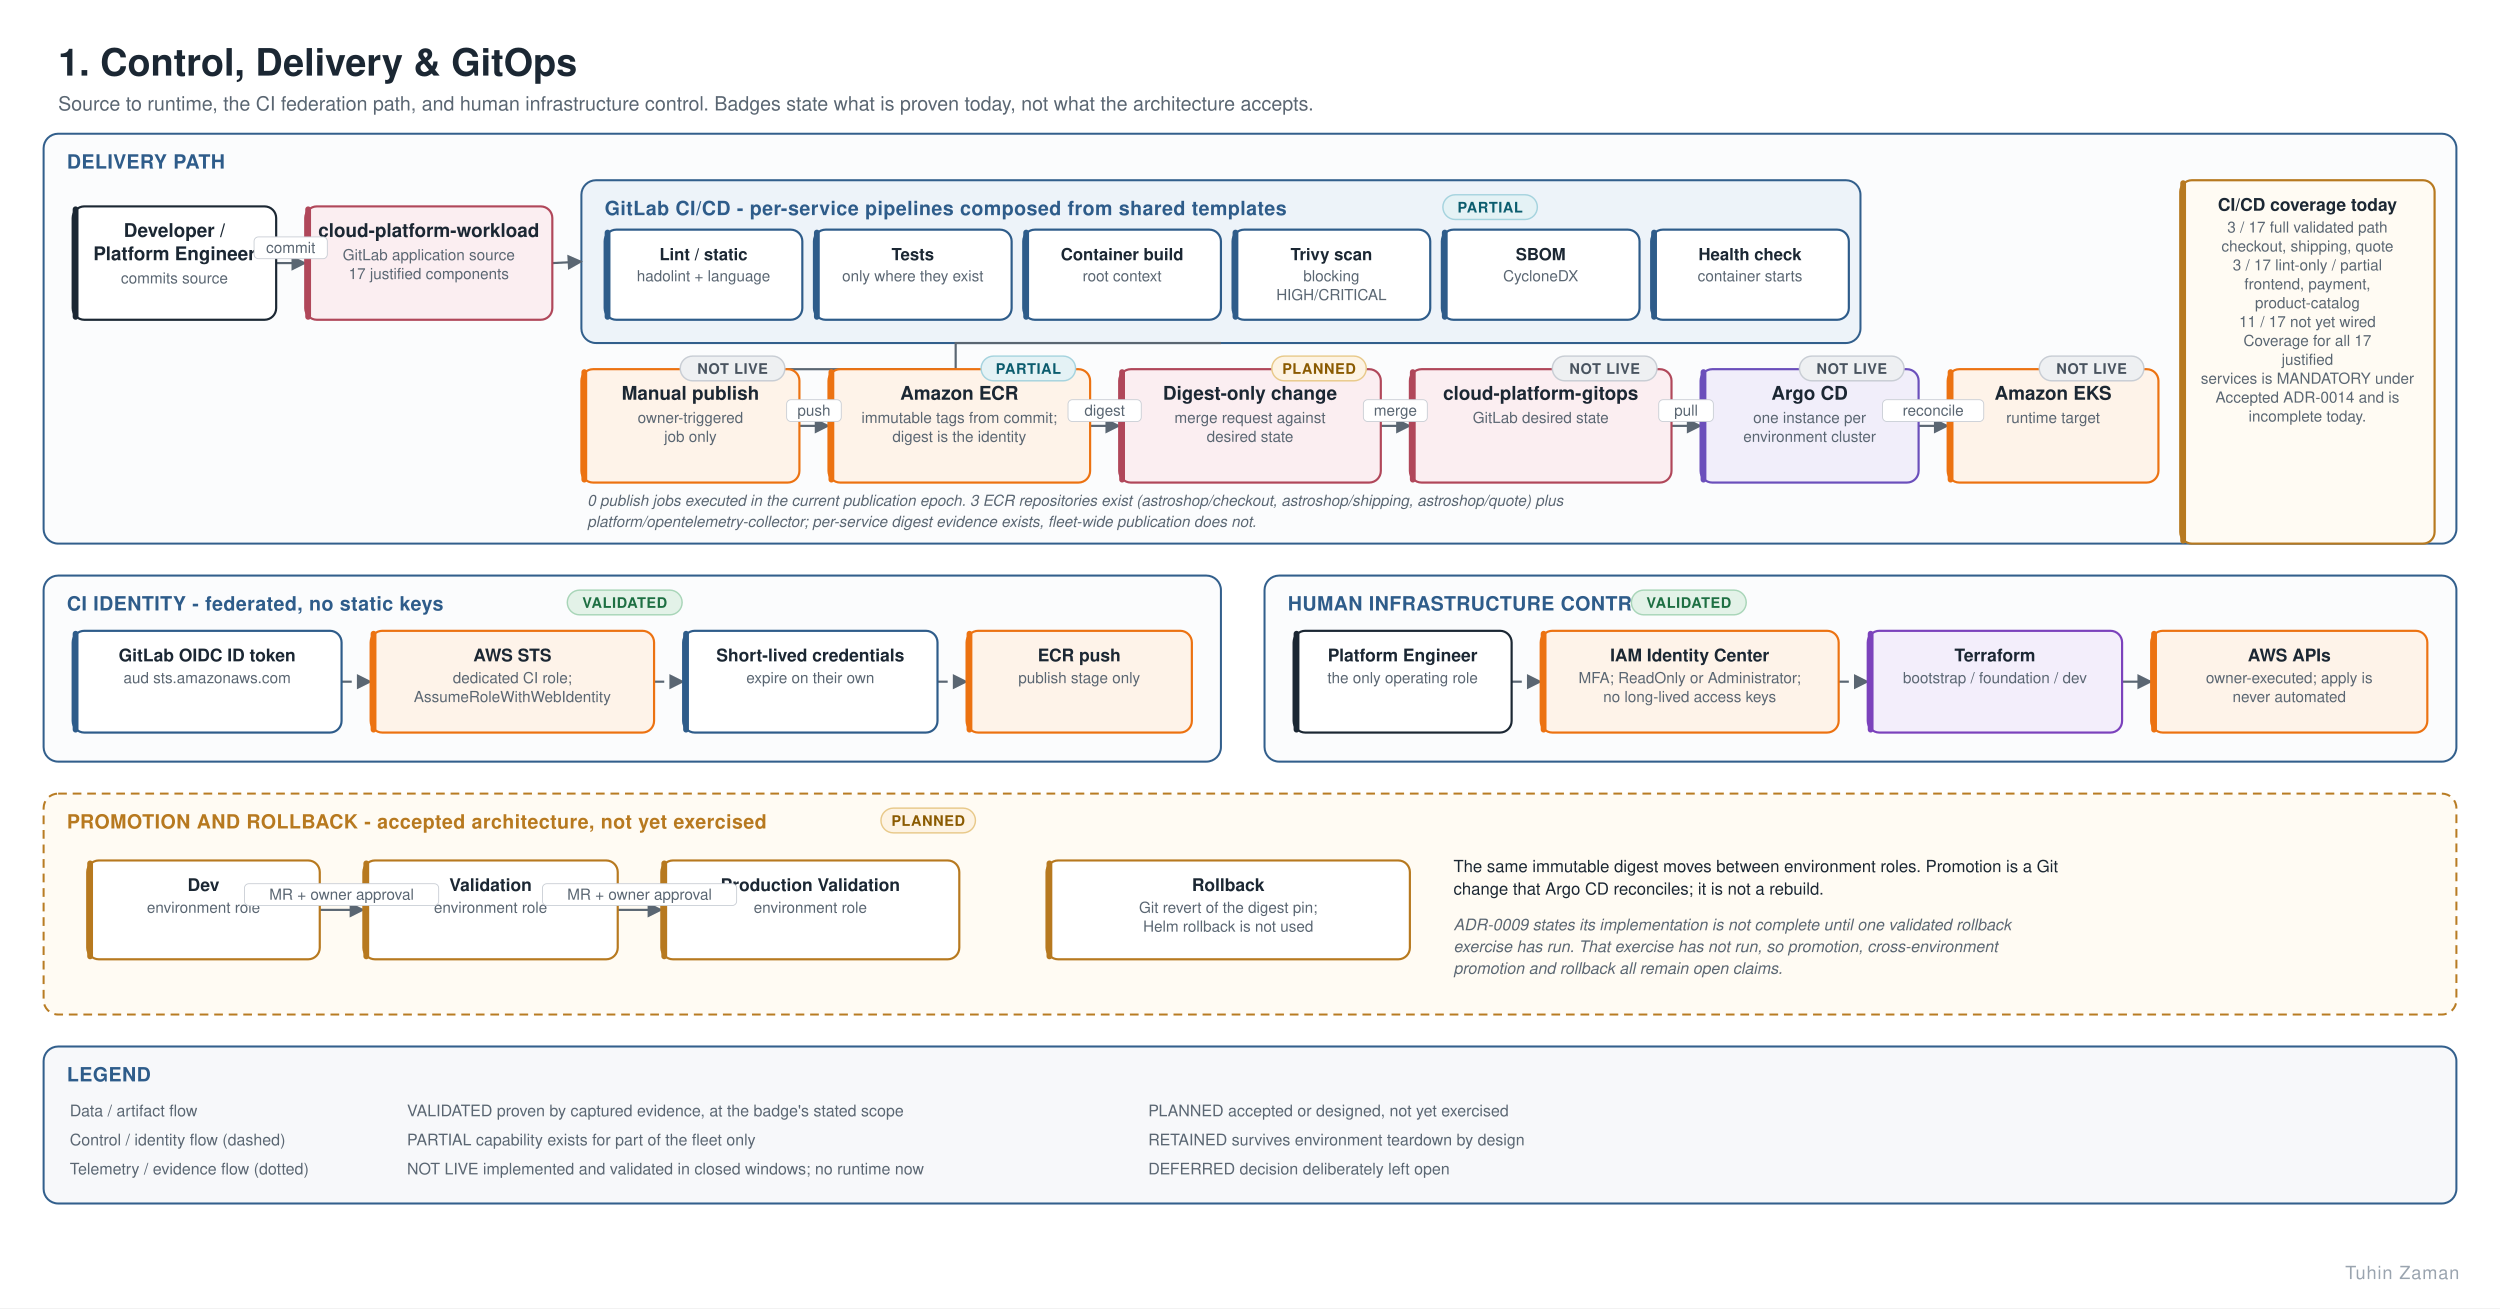
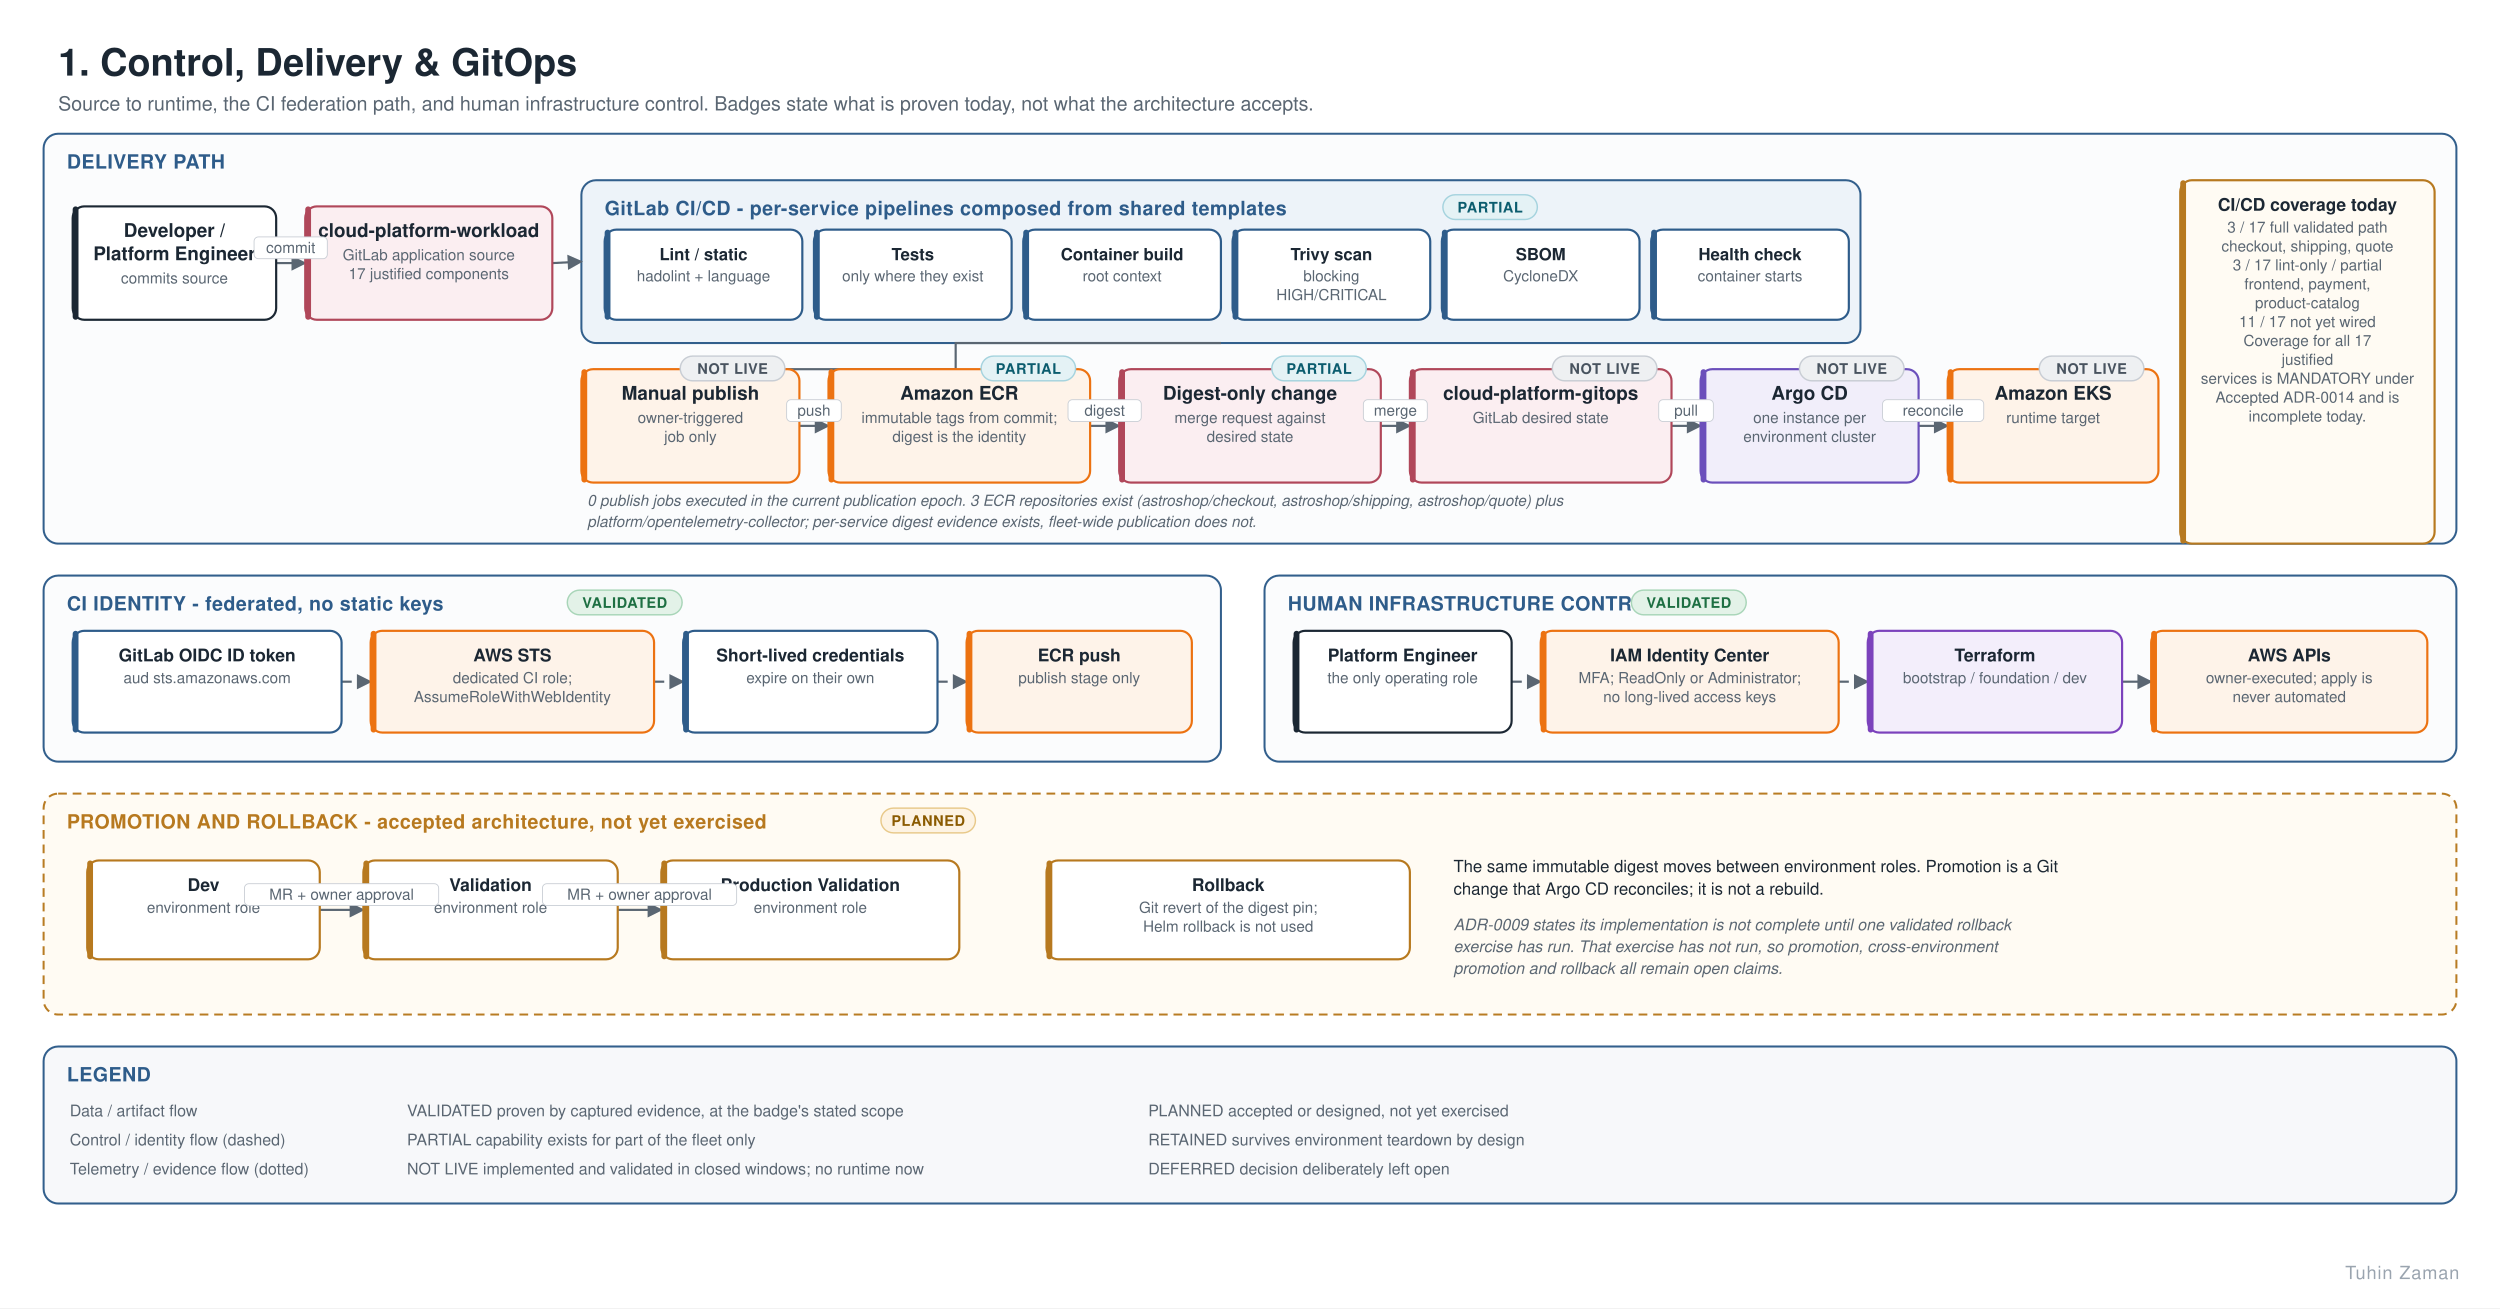
<svg xmlns="http://www.w3.org/2000/svg" width="1720" height="900" viewBox="0 0 1720 900" role="img" aria-label="1. Control, Delivery &amp; GitOps">
  <defs>
    <marker id="arw" viewBox="0 0 10 10" refX="9" refY="5" markerWidth="7" markerHeight="7" orient="auto-start-reverse">
      <path d="M 0 0 L 10 5 L 0 10 z" fill="#5A6672" />
    </marker>
    <marker id="arwl" viewBox="0 0 10 10" refX="9" refY="5" markerWidth="7" markerHeight="7" orient="auto-start-reverse">
      <path d="M 0 0 L 10 5 L 0 10 z" fill="#6B4FBB" />
    </marker>
  </defs>
  <rect width="1720" height="900" fill="#FFFFFF" />
  <text x="40" y="52" font-family="Helvetica Neue, Helvetica, Arial, sans-serif" font-size="26" font-weight="700" fill="#1B2733">1. Control, Delivery &amp; GitOps</text>
  <text x="40" y="76" font-family="Helvetica Neue, Helvetica, Arial, sans-serif" font-size="13.5" fill="#5A6672">Source to runtime, the CI federation path, and human infrastructure control. Badges state what is proven today, not what the architecture accepts.</text>
  <rect x="30" y="92" width="1660" height="282" rx="10" fill="#FBFCFD" stroke="#2E5C8A" stroke-width="1.4" opacity="0.98" />
  <text x="46" y="116" font-family="Helvetica Neue, Helvetica, Arial, sans-serif" font-size="13.5" font-weight="700" fill="#2E5C8A" letter-spacing="0.3">DELIVERY PATH</text>
  <rect x="400" y="124" width="880" height="112" rx="10" fill="#EDF3F9" stroke="#2E5C8A" stroke-width="1.4" opacity="0.98" />
  <text x="416" y="148" font-family="Helvetica Neue, Helvetica, Arial, sans-serif" font-size="13.5" font-weight="700" fill="#2E5C8A" letter-spacing="0.3">GitLab CI/CD  -  per-service pipelines composed from shared templates</text>
  <g>
    <rect x="992.7" y="134.0" width="65.0" height="17" rx="8.5" fill="#E4F2F5" stroke="#A5D3DE" stroke-width="1" />
    <text x="1025.2" y="146.2" font-family="Helvetica Neue, Helvetica, Arial, sans-serif" font-size="10" font-weight="700" fill="#0B5C6E" text-anchor="middle" letter-spacing="0.4">PARTIAL</text>
  </g>
  <rect x="30" y="396" width="810" height="128" rx="10" fill="#FBFCFD" stroke="#2E5C8A" stroke-width="1.4" opacity="0.98" />
  <text x="46" y="420" font-family="Helvetica Neue, Helvetica, Arial, sans-serif" font-size="13.5" font-weight="700" fill="#2E5C8A" letter-spacing="0.3">CI IDENTITY  -  federated, no static keys</text>
  <g>
    <rect x="390.3" y="406.0" width="79.0" height="17" rx="8.5" fill="#E3F2E8" stroke="#A8D5B8" stroke-width="1" />
    <text x="429.8" y="418.2" font-family="Helvetica Neue, Helvetica, Arial, sans-serif" font-size="10" font-weight="700" fill="#1D6F42" text-anchor="middle" letter-spacing="0.4">VALIDATED</text>
  </g>
  <rect x="870" y="396" width="820" height="128" rx="10" fill="#FBFCFD" stroke="#2E5C8A" stroke-width="1.4" opacity="0.98" />
  <text x="886" y="420" font-family="Helvetica Neue, Helvetica, Arial, sans-serif" font-size="13.5" font-weight="700" fill="#2E5C8A" letter-spacing="0.3">HUMAN INFRASTRUCTURE CONTROL</text>
  <g>
    <rect x="1122.4" y="406.0" width="79.0" height="17" rx="8.5" fill="#E3F2E8" stroke="#A8D5B8" stroke-width="1" />
    <text x="1161.9" y="418.2" font-family="Helvetica Neue, Helvetica, Arial, sans-serif" font-size="10" font-weight="700" fill="#1D6F42" text-anchor="middle" letter-spacing="0.4">VALIDATED</text>
  </g>
  <rect x="30" y="546" width="1660" height="152" rx="10" fill="#FFFBF3" stroke="#B7791F" stroke-width="1.4" stroke-dasharray="6 4" opacity="0.98" />
  <text x="46" y="570" font-family="Helvetica Neue, Helvetica, Arial, sans-serif" font-size="13.5" font-weight="700" fill="#B7791F" letter-spacing="0.3">PROMOTION AND ROLLBACK  -  accepted architecture, not yet exercised</text>
  <g>
    <rect x="606.1" y="556.0" width="65.0" height="17" rx="8.5" fill="#FDF3E3" stroke="#E8C98A" stroke-width="1" />
    <text x="638.6" y="568.2" font-family="Helvetica Neue, Helvetica, Arial, sans-serif" font-size="10" font-weight="700" fill="#8A5A00" text-anchor="middle" letter-spacing="0.4">PLANNED</text>
  </g>
  <rect x="30" y="720" width="1660" height="108" rx="10" fill="#F7F8FA" stroke="#2E5C8A" stroke-width="1.4" opacity="0.98" />
  <text x="46" y="744" font-family="Helvetica Neue, Helvetica, Arial, sans-serif" font-size="13.5" font-weight="700" fill="#2E5C8A" letter-spacing="0.3">LEGEND</text>
  <path d="M 190.0 181.0 L 210.0 181.0" fill="none" stroke="#5A6672" stroke-width="1.5" marker-end="url(#arw)" />
  <path d="M 380.0 181.0 L 400.0 180.0" fill="none" stroke="#5A6672" stroke-width="1.5" marker-end="url(#arw)" />
  <path d="M 840.0 236.0 L 657.5 236.0 L 657.5 254.0 L 475.0 254.0" fill="none" stroke="#5A6672" stroke-width="1.5" marker-end="url(#arw)" />
  <path d="M 550.0 293.0 L 570.0 293.0" fill="none" stroke="#5A6672" stroke-width="1.5" marker-end="url(#arw)" />
  <path d="M 750.0 293.0 L 770.0 293.0" fill="none" stroke="#5A6672" stroke-width="1.5" marker-end="url(#arw)" />
  <path d="M 950.0 293.0 L 970.0 293.0" fill="none" stroke="#5A6672" stroke-width="1.5" marker-end="url(#arw)" />
  <path d="M 1150.0 293.0 L 1170.0 293.0" fill="none" stroke="#5A6672" stroke-width="1.5" marker-end="url(#arw)" />
  <path d="M 1320.0 293.0 L 1340.0 293.0" fill="none" stroke="#5A6672" stroke-width="1.5" marker-end="url(#arw)" />
  <path d="M 235.0 469.0 L 255.0 469.0" fill="none" stroke="#5A6672" stroke-width="1.5" stroke-dasharray="7 4" marker-end="url(#arw)" />
  <path d="M 450.0 469.0 L 470.0 469.0" fill="none" stroke="#5A6672" stroke-width="1.5" stroke-dasharray="7 4" marker-end="url(#arw)" />
  <path d="M 645.0 469.0 L 665.0 469.0" fill="none" stroke="#5A6672" stroke-width="1.5" stroke-dasharray="7 4" marker-end="url(#arw)" />
  <path d="M 1040.0 469.0 L 1060.0 469.0" fill="none" stroke="#5A6672" stroke-width="1.5" stroke-dasharray="7 4" marker-end="url(#arw)" />
  <path d="M 1265.0 469.0 L 1285.0 469.0" fill="none" stroke="#5A6672" stroke-width="1.5" stroke-dasharray="7 4" marker-end="url(#arw)" />
  <path d="M 1460.0 469.0 L 1480.0 469.0" fill="none" stroke="#5A6672" stroke-width="1.5" marker-end="url(#arw)" />
  <path d="M 220.0 626.0 L 250.0 626.0" fill="none" stroke="#5A6672" stroke-width="1.5" marker-end="url(#arw)" />
  <path d="M 425.0 626.0 L 455.0 626.0" fill="none" stroke="#5A6672" stroke-width="1.5" marker-end="url(#arw)" />
  <rect x="50" y="142" width="140" height="78" rx="8" fill="#FFFFFF" stroke="#1B2733" stroke-width="1.5" />
  <rect x="50" y="142" width="4" height="78" rx="2" fill="#1B2733" />
  <text x="120.0" y="163" font-family="Helvetica Neue, Helvetica, Arial, sans-serif" font-size="13" font-weight="700" fill="#1B2733" text-anchor="middle">Developer /</text>
  <text x="120.0" y="179" font-family="Helvetica Neue, Helvetica, Arial, sans-serif" font-size="13" font-weight="700" fill="#1B2733" text-anchor="middle">Platform Engineer</text>
  <text x="120.0" y="195" font-family="Helvetica Neue, Helvetica, Arial, sans-serif" font-size="10.5" fill="#5A6672" text-anchor="middle">commits source</text>
  <rect x="210" y="142" width="170" height="78" rx="8" fill="#FBEEF1" stroke="#B0475A" stroke-width="1.5" />
  <rect x="210" y="142" width="4" height="78" rx="2" fill="#B0475A" />
  <text x="295.0" y="163" font-family="Helvetica Neue, Helvetica, Arial, sans-serif" font-size="13" font-weight="700" fill="#1B2733" text-anchor="middle">cloud-platform-workload</text>
  <text x="295.0" y="179" font-family="Helvetica Neue, Helvetica, Arial, sans-serif" font-size="10.5" fill="#5A6672" text-anchor="middle">GitLab application source</text>
  <text x="295.0" y="192" font-family="Helvetica Neue, Helvetica, Arial, sans-serif" font-size="10.5" fill="#5A6672" text-anchor="middle">17 justified components</text>
  <rect x="416" y="158" width="136" height="62" rx="8" fill="#FFFFFF" stroke="#2E5C8A" stroke-width="1.5" />
  <rect x="416" y="158" width="4" height="62" rx="2" fill="#2E5C8A" />
  <text x="484.0" y="179" font-family="Helvetica Neue, Helvetica, Arial, sans-serif" font-size="11.5" font-weight="700" fill="#1B2733" text-anchor="middle">Lint / static</text>
  <text x="484.0" y="193.5" font-family="Helvetica Neue, Helvetica, Arial, sans-serif" font-size="10.5" fill="#5A6672" text-anchor="middle">hadolint + language</text>
  <rect x="560" y="158" width="136" height="62" rx="8" fill="#FFFFFF" stroke="#2E5C8A" stroke-width="1.5" />
  <rect x="560" y="158" width="4" height="62" rx="2" fill="#2E5C8A" />
  <text x="628.0" y="179" font-family="Helvetica Neue, Helvetica, Arial, sans-serif" font-size="11.5" font-weight="700" fill="#1B2733" text-anchor="middle">Tests</text>
  <text x="628.0" y="193.5" font-family="Helvetica Neue, Helvetica, Arial, sans-serif" font-size="10.5" fill="#5A6672" text-anchor="middle">only where they exist</text>
  <rect x="704" y="158" width="136" height="62" rx="8" fill="#FFFFFF" stroke="#2E5C8A" stroke-width="1.5" />
  <rect x="704" y="158" width="4" height="62" rx="2" fill="#2E5C8A" />
  <text x="772.0" y="179" font-family="Helvetica Neue, Helvetica, Arial, sans-serif" font-size="11.5" font-weight="700" fill="#1B2733" text-anchor="middle">Container build</text>
  <text x="772.0" y="193.5" font-family="Helvetica Neue, Helvetica, Arial, sans-serif" font-size="10.5" fill="#5A6672" text-anchor="middle">root context</text>
  <rect x="848" y="158" width="136" height="62" rx="8" fill="#FFFFFF" stroke="#2E5C8A" stroke-width="1.5" />
  <rect x="848" y="158" width="4" height="62" rx="2" fill="#2E5C8A" />
  <text x="916.0" y="179" font-family="Helvetica Neue, Helvetica, Arial, sans-serif" font-size="11.5" font-weight="700" fill="#1B2733" text-anchor="middle">Trivy scan</text>
  <text x="916.0" y="193.5" font-family="Helvetica Neue, Helvetica, Arial, sans-serif" font-size="10.5" fill="#5A6672" text-anchor="middle">blocking</text>
  <text x="916.0" y="206.5" font-family="Helvetica Neue, Helvetica, Arial, sans-serif" font-size="10.5" fill="#5A6672" text-anchor="middle">HIGH/CRITICAL</text>
  <rect x="992" y="158" width="136" height="62" rx="8" fill="#FFFFFF" stroke="#2E5C8A" stroke-width="1.5" />
  <rect x="992" y="158" width="4" height="62" rx="2" fill="#2E5C8A" />
  <text x="1060.0" y="179" font-family="Helvetica Neue, Helvetica, Arial, sans-serif" font-size="11.5" font-weight="700" fill="#1B2733" text-anchor="middle">SBOM</text>
  <text x="1060.0" y="193.5" font-family="Helvetica Neue, Helvetica, Arial, sans-serif" font-size="10.5" fill="#5A6672" text-anchor="middle">CycloneDX</text>
  <rect x="1136" y="158" width="136" height="62" rx="8" fill="#FFFFFF" stroke="#2E5C8A" stroke-width="1.5" />
  <rect x="1136" y="158" width="4" height="62" rx="2" fill="#2E5C8A" />
  <text x="1204.0" y="179" font-family="Helvetica Neue, Helvetica, Arial, sans-serif" font-size="11.5" font-weight="700" fill="#1B2733" text-anchor="middle">Health check</text>
  <text x="1204.0" y="193.5" font-family="Helvetica Neue, Helvetica, Arial, sans-serif" font-size="10.5" fill="#5A6672" text-anchor="middle">container starts</text>
  <rect x="1500" y="124" width="175" height="250" rx="8" fill="#FFFBF3" stroke="#B7791F" stroke-width="1.5" />
  <rect x="1500" y="124" width="4" height="250" rx="2" fill="#B7791F" />
  <text x="1587.5" y="145" font-family="Helvetica Neue, Helvetica, Arial, sans-serif" font-size="12" font-weight="700" fill="#1B2733" text-anchor="middle">CI/CD coverage today</text>
  <text x="1587.5" y="160" font-family="Helvetica Neue, Helvetica, Arial, sans-serif" font-size="10.5" fill="#5A6672" text-anchor="middle">3 / 17 full validated path</text>
  <text x="1587.5" y="173" font-family="Helvetica Neue, Helvetica, Arial, sans-serif" font-size="10.5" fill="#5A6672" text-anchor="middle">checkout, shipping, quote</text>
  <text x="1587.5" y="186" font-family="Helvetica Neue, Helvetica, Arial, sans-serif" font-size="10.5" fill="#5A6672" text-anchor="middle">3 / 17 lint-only / partial</text>
  <text x="1587.5" y="199" font-family="Helvetica Neue, Helvetica, Arial, sans-serif" font-size="10.5" fill="#5A6672" text-anchor="middle">frontend, payment,</text>
  <text x="1587.5" y="212" font-family="Helvetica Neue, Helvetica, Arial, sans-serif" font-size="10.5" fill="#5A6672" text-anchor="middle">product-catalog</text>
  <text x="1587.5" y="225" font-family="Helvetica Neue, Helvetica, Arial, sans-serif" font-size="10.5" fill="#5A6672" text-anchor="middle">11 / 17 not yet wired</text>
  <text x="1587.5" y="238" font-family="Helvetica Neue, Helvetica, Arial, sans-serif" font-size="10.5" fill="#5A6672" text-anchor="middle">Coverage for all 17</text>
  <text x="1587.5" y="251" font-family="Helvetica Neue, Helvetica, Arial, sans-serif" font-size="10.5" fill="#5A6672" text-anchor="middle">justified</text>
  <text x="1587.5" y="264" font-family="Helvetica Neue, Helvetica, Arial, sans-serif" font-size="10.5" fill="#5A6672" text-anchor="middle">services is MANDATORY under</text>
  <text x="1587.5" y="277" font-family="Helvetica Neue, Helvetica, Arial, sans-serif" font-size="10.5" fill="#5A6672" text-anchor="middle">Accepted ADR-0014 and is</text>
  <text x="1587.5" y="290" font-family="Helvetica Neue, Helvetica, Arial, sans-serif" font-size="10.5" fill="#5A6672" text-anchor="middle">incomplete today.</text>
  <rect x="400" y="254" width="150" height="78" rx="8" fill="#FEF3E9" stroke="#EC7211" stroke-width="1.5" />
  <rect x="400" y="254" width="4" height="78" rx="2" fill="#EC7211" />
  <text x="475.0" y="275" font-family="Helvetica Neue, Helvetica, Arial, sans-serif" font-size="13" font-weight="700" fill="#1B2733" text-anchor="middle">Manual publish</text>
  <text x="475.0" y="291" font-family="Helvetica Neue, Helvetica, Arial, sans-serif" font-size="10.5" fill="#5A6672" text-anchor="middle">owner-triggered</text>
  <text x="475.0" y="304" font-family="Helvetica Neue, Helvetica, Arial, sans-serif" font-size="10.5" fill="#5A6672" text-anchor="middle">job only</text>
  <g>
    <rect x="468.0" y="245.0" width="72.0" height="17" rx="8.5" fill="#EEF0F2" stroke="#C8CDD4" stroke-width="1" />
    <text x="504.0" y="257.2" font-family="Helvetica Neue, Helvetica, Arial, sans-serif" font-size="10" font-weight="700" fill="#48535F" text-anchor="middle" letter-spacing="0.4">NOT LIVE</text>
  </g>
  <rect x="570" y="254" width="180" height="78" rx="8" fill="#FEF3E9" stroke="#EC7211" stroke-width="1.5" />
  <rect x="570" y="254" width="4" height="78" rx="2" fill="#EC7211" />
  <text x="660.0" y="275" font-family="Helvetica Neue, Helvetica, Arial, sans-serif" font-size="13" font-weight="700" fill="#1B2733" text-anchor="middle">Amazon ECR</text>
  <text x="660.0" y="291" font-family="Helvetica Neue, Helvetica, Arial, sans-serif" font-size="10.5" fill="#5A6672" text-anchor="middle">immutable tags from commit;</text>
  <text x="660.0" y="304" font-family="Helvetica Neue, Helvetica, Arial, sans-serif" font-size="10.5" fill="#5A6672" text-anchor="middle">digest is the identity</text>
  <g>
    <rect x="675.0" y="245.0" width="65.0" height="17" rx="8.5" fill="#E4F2F5" stroke="#A5D3DE" stroke-width="1" />
    <text x="707.5" y="257.2" font-family="Helvetica Neue, Helvetica, Arial, sans-serif" font-size="10" font-weight="700" fill="#0B5C6E" text-anchor="middle" letter-spacing="0.4">PARTIAL</text>
  </g>
  <rect x="770" y="254" width="180" height="78" rx="8" fill="#FBEEF1" stroke="#B0475A" stroke-width="1.5" />
  <rect x="770" y="254" width="4" height="78" rx="2" fill="#B0475A" />
  <text x="860.0" y="275" font-family="Helvetica Neue, Helvetica, Arial, sans-serif" font-size="13" font-weight="700" fill="#1B2733" text-anchor="middle">Digest-only change</text>
  <text x="860.0" y="291" font-family="Helvetica Neue, Helvetica, Arial, sans-serif" font-size="10.5" fill="#5A6672" text-anchor="middle">merge request against</text>
  <text x="860.0" y="304" font-family="Helvetica Neue, Helvetica, Arial, sans-serif" font-size="10.5" fill="#5A6672" text-anchor="middle">desired state</text>
  <g>
-     <rect x="875.0" y="245.0" width="65.0" height="17" rx="8.5" fill="#FDF3E3" stroke="#E8C98A" stroke-width="1" />
-     <text x="907.5" y="257.2" font-family="Helvetica Neue, Helvetica, Arial, sans-serif" font-size="10" font-weight="700" fill="#8A5A00" text-anchor="middle" letter-spacing="0.4">PLANNED</text>
+     <rect x="875.0" y="245.0" width="65.0" height="17" rx="8.5" fill="#E4F2F5" stroke="#A5D3DE" stroke-width="1" />
+     <text x="907.5" y="257.2" font-family="Helvetica Neue, Helvetica, Arial, sans-serif" font-size="10" font-weight="700" fill="#0B5C6E" text-anchor="middle" letter-spacing="0.4">PARTIAL</text>
  </g>
  <rect x="970" y="254" width="180" height="78" rx="8" fill="#FBEEF1" stroke="#B0475A" stroke-width="1.5" />
  <rect x="970" y="254" width="4" height="78" rx="2" fill="#B0475A" />
  <text x="1060.0" y="275" font-family="Helvetica Neue, Helvetica, Arial, sans-serif" font-size="13" font-weight="700" fill="#1B2733" text-anchor="middle">cloud-platform-gitops</text>
  <text x="1060.0" y="291" font-family="Helvetica Neue, Helvetica, Arial, sans-serif" font-size="10.5" fill="#5A6672" text-anchor="middle">GitLab desired state</text>
  <g>
    <rect x="1068.0" y="245.0" width="72.0" height="17" rx="8.5" fill="#EEF0F2" stroke="#C8CDD4" stroke-width="1" />
    <text x="1104.0" y="257.2" font-family="Helvetica Neue, Helvetica, Arial, sans-serif" font-size="10" font-weight="700" fill="#48535F" text-anchor="middle" letter-spacing="0.4">NOT LIVE</text>
  </g>
  <rect x="1170" y="254" width="150" height="78" rx="8" fill="#F1EEFA" stroke="#6B4FBB" stroke-width="1.5" />
  <rect x="1170" y="254" width="4" height="78" rx="2" fill="#6B4FBB" />
  <text x="1245.0" y="275" font-family="Helvetica Neue, Helvetica, Arial, sans-serif" font-size="13" font-weight="700" fill="#1B2733" text-anchor="middle">Argo CD</text>
  <text x="1245.0" y="291" font-family="Helvetica Neue, Helvetica, Arial, sans-serif" font-size="10.5" fill="#5A6672" text-anchor="middle">one instance per</text>
  <text x="1245.0" y="304" font-family="Helvetica Neue, Helvetica, Arial, sans-serif" font-size="10.5" fill="#5A6672" text-anchor="middle">environment cluster</text>
  <g>
    <rect x="1238.0" y="245.0" width="72.0" height="17" rx="8.5" fill="#EEF0F2" stroke="#C8CDD4" stroke-width="1" />
    <text x="1274.0" y="257.2" font-family="Helvetica Neue, Helvetica, Arial, sans-serif" font-size="10" font-weight="700" fill="#48535F" text-anchor="middle" letter-spacing="0.4">NOT LIVE</text>
  </g>
  <rect x="1340" y="254" width="145" height="78" rx="8" fill="#FEF3E9" stroke="#EC7211" stroke-width="1.5" />
  <rect x="1340" y="254" width="4" height="78" rx="2" fill="#EC7211" />
  <text x="1412.5" y="275" font-family="Helvetica Neue, Helvetica, Arial, sans-serif" font-size="13" font-weight="700" fill="#1B2733" text-anchor="middle">Amazon EKS</text>
  <text x="1412.5" y="291" font-family="Helvetica Neue, Helvetica, Arial, sans-serif" font-size="10.5" fill="#5A6672" text-anchor="middle">runtime target</text>
  <g>
    <rect x="1403.0" y="245.0" width="72.0" height="17" rx="8.5" fill="#EEF0F2" stroke="#C8CDD4" stroke-width="1" />
    <text x="1439.0" y="257.2" font-family="Helvetica Neue, Helvetica, Arial, sans-serif" font-size="10" font-weight="700" fill="#48535F" text-anchor="middle" letter-spacing="0.4">NOT LIVE</text>
  </g>
  <rect x="50" y="434" width="185" height="70" rx="8" fill="#FFFFFF" stroke="#2E5C8A" stroke-width="1.5" />
  <rect x="50" y="434" width="4" height="70" rx="2" fill="#2E5C8A" />
  <text x="142.5" y="455" font-family="Helvetica Neue, Helvetica, Arial, sans-serif" font-size="12" font-weight="700" fill="#1B2733" text-anchor="middle">GitLab OIDC ID token</text>
  <text x="142.5" y="470" font-family="Helvetica Neue, Helvetica, Arial, sans-serif" font-size="10.5" fill="#5A6672" text-anchor="middle">aud sts.amazonaws.com</text>
  <rect x="255" y="434" width="195" height="70" rx="8" fill="#FEF3E9" stroke="#EC7211" stroke-width="1.5" />
  <rect x="255" y="434" width="4" height="70" rx="2" fill="#EC7211" />
  <text x="352.5" y="455" font-family="Helvetica Neue, Helvetica, Arial, sans-serif" font-size="12" font-weight="700" fill="#1B2733" text-anchor="middle">AWS STS</text>
  <text x="352.5" y="470" font-family="Helvetica Neue, Helvetica, Arial, sans-serif" font-size="10.5" fill="#5A6672" text-anchor="middle">dedicated CI role;</text>
  <text x="352.5" y="483" font-family="Helvetica Neue, Helvetica, Arial, sans-serif" font-size="10.5" fill="#5A6672" text-anchor="middle">AssumeRoleWithWebIdentity</text>
  <rect x="470" y="434" width="175" height="70" rx="8" fill="#FFFFFF" stroke="#2E5C8A" stroke-width="1.5" />
  <rect x="470" y="434" width="4" height="70" rx="2" fill="#2E5C8A" />
  <text x="557.5" y="455" font-family="Helvetica Neue, Helvetica, Arial, sans-serif" font-size="12" font-weight="700" fill="#1B2733" text-anchor="middle">Short-lived credentials</text>
  <text x="557.5" y="470" font-family="Helvetica Neue, Helvetica, Arial, sans-serif" font-size="10.5" fill="#5A6672" text-anchor="middle">expire on their own</text>
  <rect x="665" y="434" width="155" height="70" rx="8" fill="#FEF3E9" stroke="#EC7211" stroke-width="1.5" />
  <rect x="665" y="434" width="4" height="70" rx="2" fill="#EC7211" />
  <text x="742.5" y="455" font-family="Helvetica Neue, Helvetica, Arial, sans-serif" font-size="12" font-weight="700" fill="#1B2733" text-anchor="middle">ECR push</text>
  <text x="742.5" y="470" font-family="Helvetica Neue, Helvetica, Arial, sans-serif" font-size="10.5" fill="#5A6672" text-anchor="middle">publish stage only</text>
  <rect x="890" y="434" width="150" height="70" rx="8" fill="#FFFFFF" stroke="#1B2733" stroke-width="1.5" />
  <rect x="890" y="434" width="4" height="70" rx="2" fill="#1B2733" />
  <text x="965.0" y="455" font-family="Helvetica Neue, Helvetica, Arial, sans-serif" font-size="12" font-weight="700" fill="#1B2733" text-anchor="middle">Platform Engineer</text>
  <text x="965.0" y="470" font-family="Helvetica Neue, Helvetica, Arial, sans-serif" font-size="10.5" fill="#5A6672" text-anchor="middle">the only operating role</text>
  <rect x="1060" y="434" width="205" height="70" rx="8" fill="#FEF3E9" stroke="#EC7211" stroke-width="1.5" />
  <rect x="1060" y="434" width="4" height="70" rx="2" fill="#EC7211" />
  <text x="1162.5" y="455" font-family="Helvetica Neue, Helvetica, Arial, sans-serif" font-size="12" font-weight="700" fill="#1B2733" text-anchor="middle">IAM Identity Center</text>
  <text x="1162.5" y="470" font-family="Helvetica Neue, Helvetica, Arial, sans-serif" font-size="10.5" fill="#5A6672" text-anchor="middle">MFA; ReadOnly or Administrator;</text>
  <text x="1162.5" y="483" font-family="Helvetica Neue, Helvetica, Arial, sans-serif" font-size="10.5" fill="#5A6672" text-anchor="middle">no long-lived access keys</text>
  <rect x="1285" y="434" width="175" height="70" rx="8" fill="#F3EEFB" stroke="#7B42BC" stroke-width="1.5" />
  <rect x="1285" y="434" width="4" height="70" rx="2" fill="#7B42BC" />
  <text x="1372.5" y="455" font-family="Helvetica Neue, Helvetica, Arial, sans-serif" font-size="12" font-weight="700" fill="#1B2733" text-anchor="middle">Terraform</text>
  <text x="1372.5" y="470" font-family="Helvetica Neue, Helvetica, Arial, sans-serif" font-size="10.5" fill="#5A6672" text-anchor="middle">bootstrap / foundation / dev</text>
  <rect x="1480" y="434" width="190" height="70" rx="8" fill="#FEF3E9" stroke="#EC7211" stroke-width="1.5" />
  <rect x="1480" y="434" width="4" height="70" rx="2" fill="#EC7211" />
  <text x="1575.0" y="455" font-family="Helvetica Neue, Helvetica, Arial, sans-serif" font-size="12" font-weight="700" fill="#1B2733" text-anchor="middle">AWS APIs</text>
  <text x="1575.0" y="470" font-family="Helvetica Neue, Helvetica, Arial, sans-serif" font-size="10.5" fill="#5A6672" text-anchor="middle">owner-executed; apply is</text>
  <text x="1575.0" y="483" font-family="Helvetica Neue, Helvetica, Arial, sans-serif" font-size="10.5" fill="#5A6672" text-anchor="middle">never automated</text>
  <rect x="60" y="592" width="160" height="68" rx="8" fill="#FFFFFF" stroke="#B7791F" stroke-width="1.5" />
  <rect x="60" y="592" width="4" height="68" rx="2" fill="#B7791F" />
  <text x="140.0" y="613" font-family="Helvetica Neue, Helvetica, Arial, sans-serif" font-size="12" font-weight="700" fill="#1B2733" text-anchor="middle">Dev</text>
  <text x="140.0" y="628" font-family="Helvetica Neue, Helvetica, Arial, sans-serif" font-size="10.5" fill="#5A6672" text-anchor="middle">environment role</text>
  <rect x="250" y="592" width="175" height="68" rx="8" fill="#FFFFFF" stroke="#B7791F" stroke-width="1.5" />
  <rect x="250" y="592" width="4" height="68" rx="2" fill="#B7791F" />
  <text x="337.5" y="613" font-family="Helvetica Neue, Helvetica, Arial, sans-serif" font-size="12" font-weight="700" fill="#1B2733" text-anchor="middle">Validation</text>
  <text x="337.5" y="628" font-family="Helvetica Neue, Helvetica, Arial, sans-serif" font-size="10.5" fill="#5A6672" text-anchor="middle">environment role</text>
  <rect x="455" y="592" width="205" height="68" rx="8" fill="#FFFFFF" stroke="#B7791F" stroke-width="1.5" />
  <rect x="455" y="592" width="4" height="68" rx="2" fill="#B7791F" />
  <text x="557.5" y="613" font-family="Helvetica Neue, Helvetica, Arial, sans-serif" font-size="12" font-weight="700" fill="#1B2733" text-anchor="middle">Production Validation</text>
  <text x="557.5" y="628" font-family="Helvetica Neue, Helvetica, Arial, sans-serif" font-size="10.5" fill="#5A6672" text-anchor="middle">environment role</text>
  <rect x="720" y="592" width="250" height="68" rx="8" fill="#FFFFFF" stroke="#B7791F" stroke-width="1.5" />
  <rect x="720" y="592" width="4" height="68" rx="2" fill="#B7791F" />
  <text x="845.0" y="613" font-family="Helvetica Neue, Helvetica, Arial, sans-serif" font-size="12" font-weight="700" fill="#1B2733" text-anchor="middle">Rollback</text>
  <text x="845.0" y="628" font-family="Helvetica Neue, Helvetica, Arial, sans-serif" font-size="10.5" fill="#5A6672" text-anchor="middle">Git revert of the digest pin;</text>
  <text x="845.0" y="641" font-family="Helvetica Neue, Helvetica, Arial, sans-serif" font-size="10.5" fill="#5A6672" text-anchor="middle">Helm rollback is not used</text>
  <rect x="174.8" y="163.0" width="50.4" height="15" rx="3" fill="#FFFFFF" stroke="#C8CDD4" stroke-width="0.6" />
  <text x="200.0" y="174.0" font-family="Helvetica Neue, Helvetica, Arial, sans-serif" font-size="10.5" fill="#5A6672" text-anchor="middle">commit</text>
  <rect x="541.2" y="275.0" width="37.6" height="15" rx="3" fill="#FFFFFF" stroke="#C8CDD4" stroke-width="0.6" />
  <text x="560.0" y="286.0" font-family="Helvetica Neue, Helvetica, Arial, sans-serif" font-size="10.5" fill="#5A6672" text-anchor="middle">push</text>
  <rect x="734.8" y="275.0" width="50.4" height="15" rx="3" fill="#FFFFFF" stroke="#C8CDD4" stroke-width="0.6" />
  <text x="760.0" y="286.0" font-family="Helvetica Neue, Helvetica, Arial, sans-serif" font-size="10.5" fill="#5A6672" text-anchor="middle">digest</text>
  <rect x="938.0" y="275.0" width="44.0" height="15" rx="3" fill="#FFFFFF" stroke="#C8CDD4" stroke-width="0.6" />
  <text x="960.0" y="286.0" font-family="Helvetica Neue, Helvetica, Arial, sans-serif" font-size="10.5" fill="#5A6672" text-anchor="middle">merge</text>
  <rect x="1141.2" y="275.0" width="37.6" height="15" rx="3" fill="#FFFFFF" stroke="#C8CDD4" stroke-width="0.6" />
  <text x="1160.0" y="286.0" font-family="Helvetica Neue, Helvetica, Arial, sans-serif" font-size="10.5" fill="#5A6672" text-anchor="middle">pull</text>
  <rect x="1295.2" y="275.0" width="69.6" height="15" rx="3" fill="#FFFFFF" stroke="#C8CDD4" stroke-width="0.6" />
  <text x="1330.0" y="286.0" font-family="Helvetica Neue, Helvetica, Arial, sans-serif" font-size="10.5" fill="#5A6672" text-anchor="middle">reconcile</text>
  <rect x="168.2" y="608.0" width="133.6" height="15" rx="3" fill="#FFFFFF" stroke="#C8CDD4" stroke-width="0.6" />
  <text x="235.0" y="619.0" font-family="Helvetica Neue, Helvetica, Arial, sans-serif" font-size="10.5" fill="#5A6672" text-anchor="middle">MR + owner approval</text>
  <rect x="373.2" y="608.0" width="133.6" height="15" rx="3" fill="#FFFFFF" stroke="#C8CDD4" stroke-width="0.6" />
  <text x="440.0" y="619.0" font-family="Helvetica Neue, Helvetica, Arial, sans-serif" font-size="10.5" fill="#5A6672" text-anchor="middle">MR + owner approval</text>
  <text x="404" y="348" font-family="Helvetica Neue, Helvetica, Arial, sans-serif" font-size="10.5" font-weight="400" fill="#5A6672" text-anchor="start" font-style="italic">0 publish jobs executed in the current publication epoch. 3 ECR repositories exist (astroshop/checkout, astroshop/shipping, astroshop/quote) plus</text>
  <text x="404" y="362.5" font-family="Helvetica Neue, Helvetica, Arial, sans-serif" font-size="10.5" font-weight="400" fill="#5A6672" text-anchor="start" font-style="italic">platform/opentelemetry-collector; per-service digest evidence exists, fleet-wide publication does not.</text>
  <text x="1000" y="600" font-family="Helvetica Neue, Helvetica, Arial, sans-serif" font-size="11.5" font-weight="400" fill="#1B2733" text-anchor="start">The same immutable digest moves between environment roles. Promotion is a Git</text>
  <text x="1000" y="615.5" font-family="Helvetica Neue, Helvetica, Arial, sans-serif" font-size="11.5" font-weight="400" fill="#1B2733" text-anchor="start">change that Argo CD reconciles; it is not a rebuild.</text>
  <text x="1000" y="640" font-family="Helvetica Neue, Helvetica, Arial, sans-serif" font-size="11" font-weight="400" fill="#5A6672" text-anchor="start" font-style="italic">ADR-0009 states its implementation is not complete until one validated rollback</text>
  <text x="1000" y="655" font-family="Helvetica Neue, Helvetica, Arial, sans-serif" font-size="11" font-weight="400" fill="#5A6672" text-anchor="start" font-style="italic">exercise has run. That exercise has not run, so promotion, cross-environment</text>
  <text x="1000" y="670" font-family="Helvetica Neue, Helvetica, Arial, sans-serif" font-size="11" font-weight="400" fill="#5A6672" text-anchor="start" font-style="italic">promotion and rollback all remain open claims.</text>
  <text x="48" y="768" font-family="Helvetica Neue, Helvetica, Arial, sans-serif" font-size="11" font-weight="400" fill="#5A6672" text-anchor="start">Data / artifact flow</text>
  <text x="48" y="788" font-family="Helvetica Neue, Helvetica, Arial, sans-serif" font-size="11" font-weight="400" fill="#5A6672" text-anchor="start">Control / identity flow (dashed)</text>
  <text x="48" y="808" font-family="Helvetica Neue, Helvetica, Arial, sans-serif" font-size="11" font-weight="400" fill="#5A6672" text-anchor="start">Telemetry / evidence flow (dotted)</text>
  <text x="280" y="768" font-family="Helvetica Neue, Helvetica, Arial, sans-serif" font-size="11" font-weight="400" fill="#5A6672" text-anchor="start">VALIDATED proven by captured evidence, at the badge's stated scope</text>
  <text x="280" y="788" font-family="Helvetica Neue, Helvetica, Arial, sans-serif" font-size="11" font-weight="400" fill="#5A6672" text-anchor="start">PARTIAL capability exists for part of the fleet only</text>
  <text x="280" y="808" font-family="Helvetica Neue, Helvetica, Arial, sans-serif" font-size="11" font-weight="400" fill="#5A6672" text-anchor="start">NOT LIVE implemented and validated in closed windows; no runtime now</text>
  <text x="790" y="768" font-family="Helvetica Neue, Helvetica, Arial, sans-serif" font-size="11" font-weight="400" fill="#5A6672" text-anchor="start">PLANNED accepted or designed, not yet exercised</text>
  <text x="790" y="788" font-family="Helvetica Neue, Helvetica, Arial, sans-serif" font-size="11" font-weight="400" fill="#5A6672" text-anchor="start">RETAINED survives environment teardown by design</text>
  <text x="790" y="808" font-family="Helvetica Neue, Helvetica, Arial, sans-serif" font-size="11" font-weight="400" fill="#5A6672" text-anchor="start">DEFERRED decision deliberately left open</text>
  <text x="1692" y="880" font-family="Helvetica Neue, Helvetica, Arial, sans-serif" font-size="12.5" fill="#9AA4AF" text-anchor="end" letter-spacing="0.6">Tuhin Zaman</text>
</svg>
